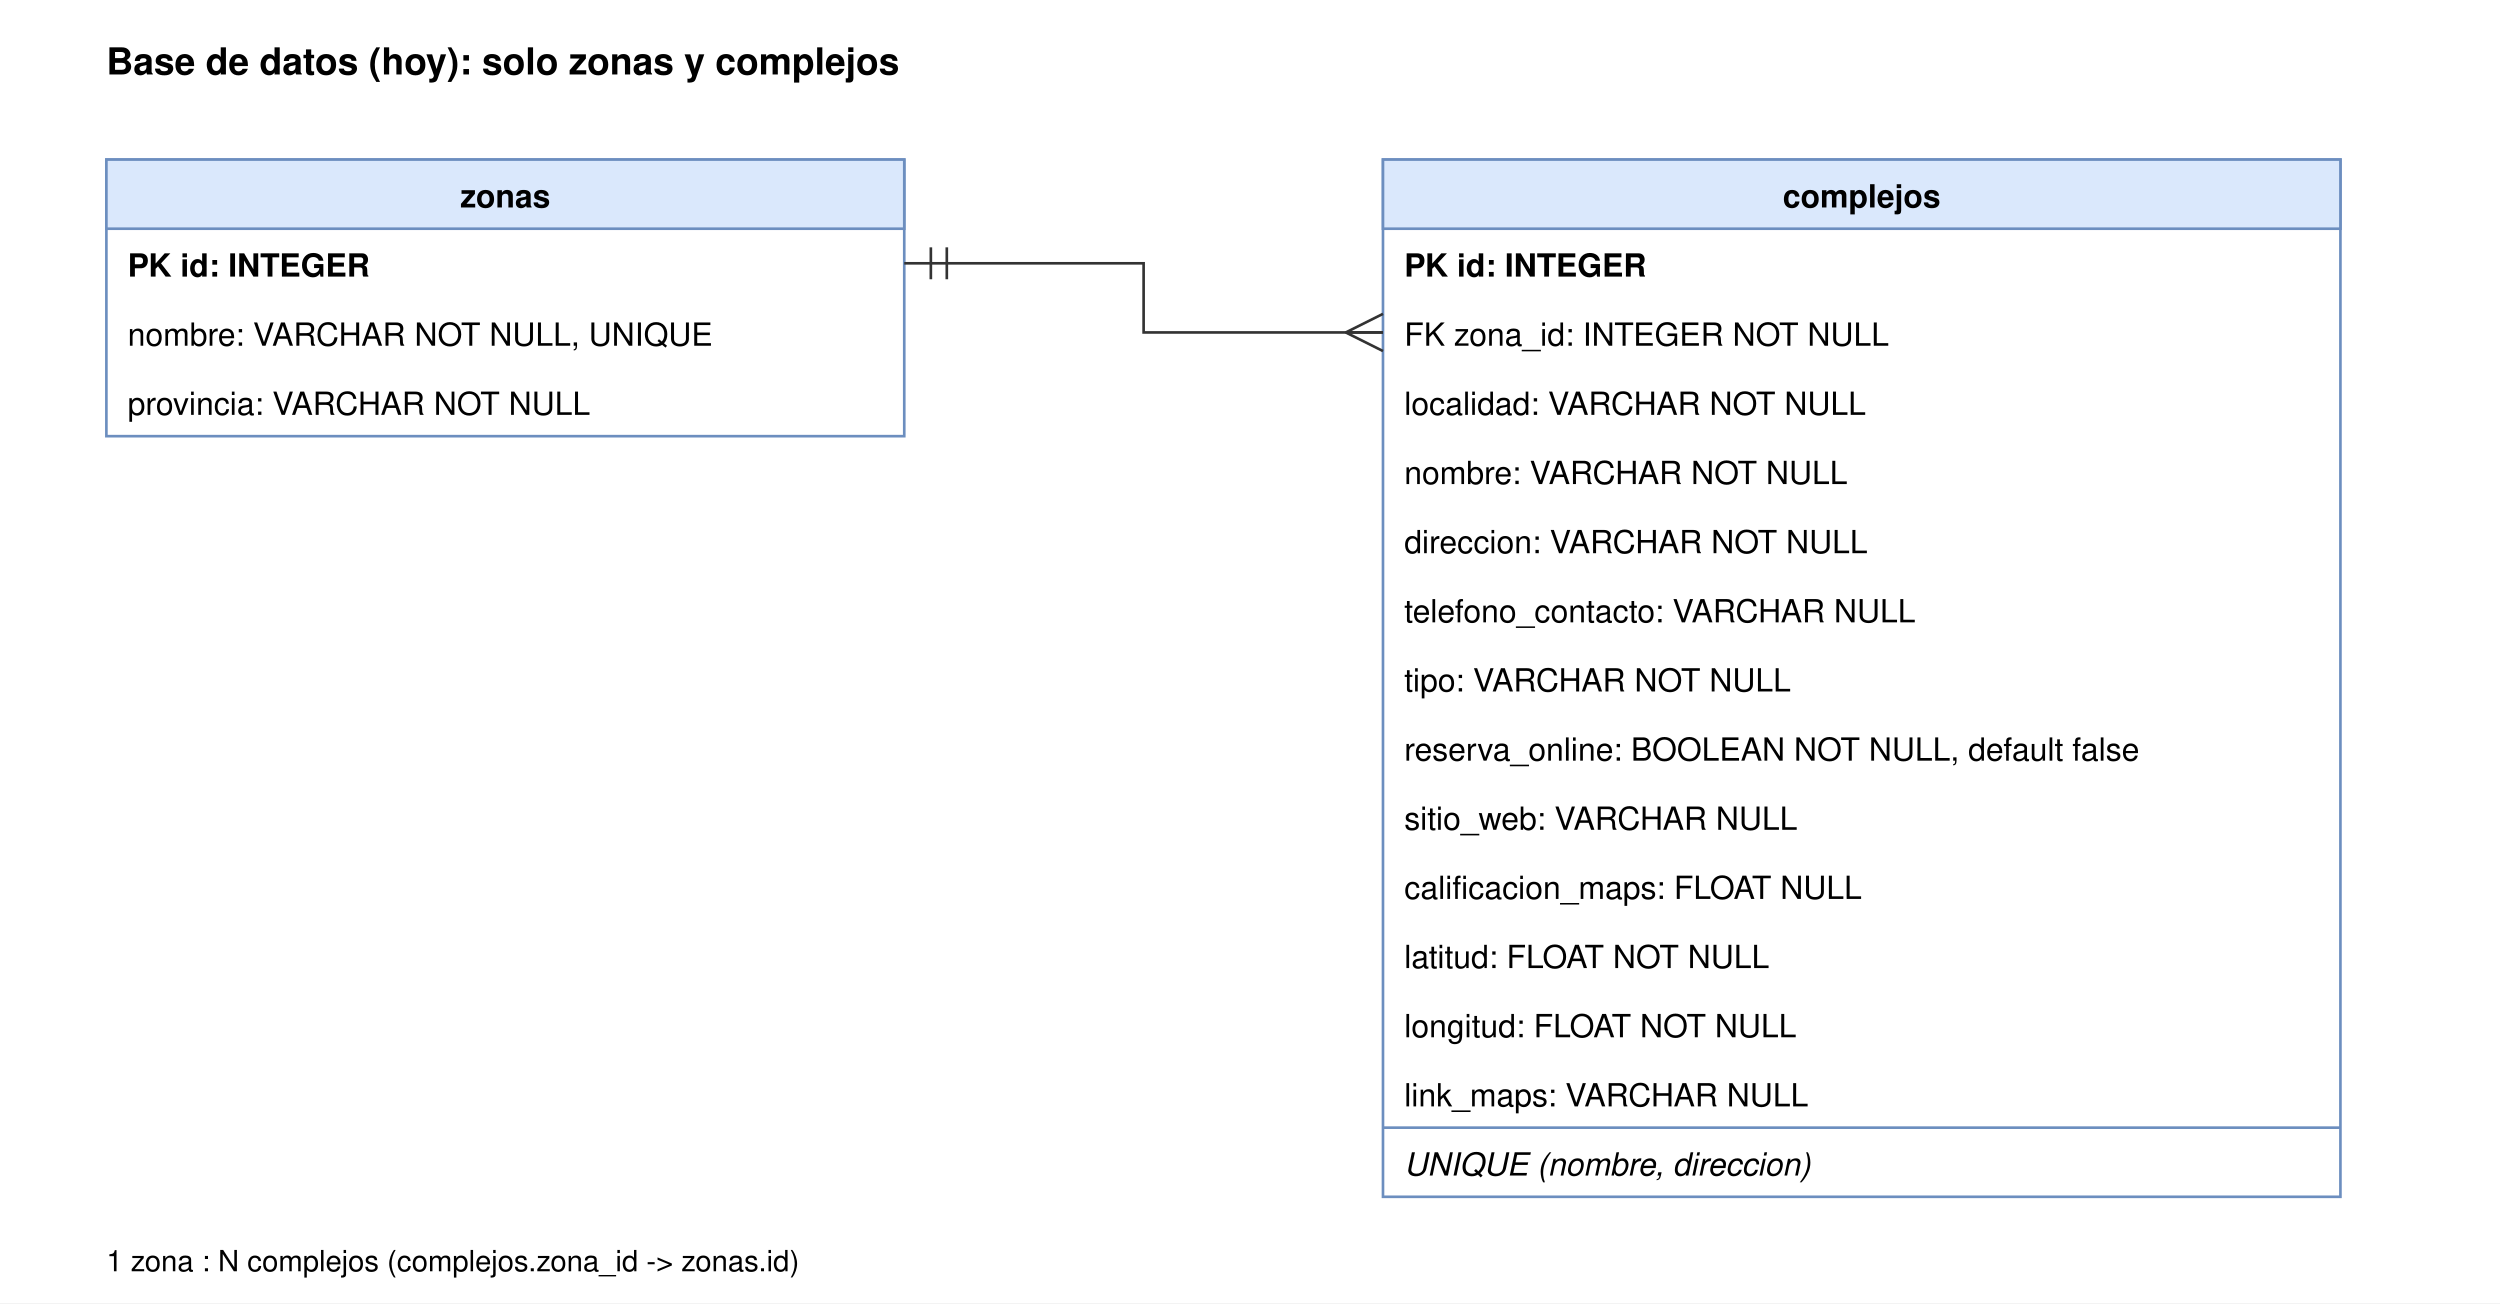
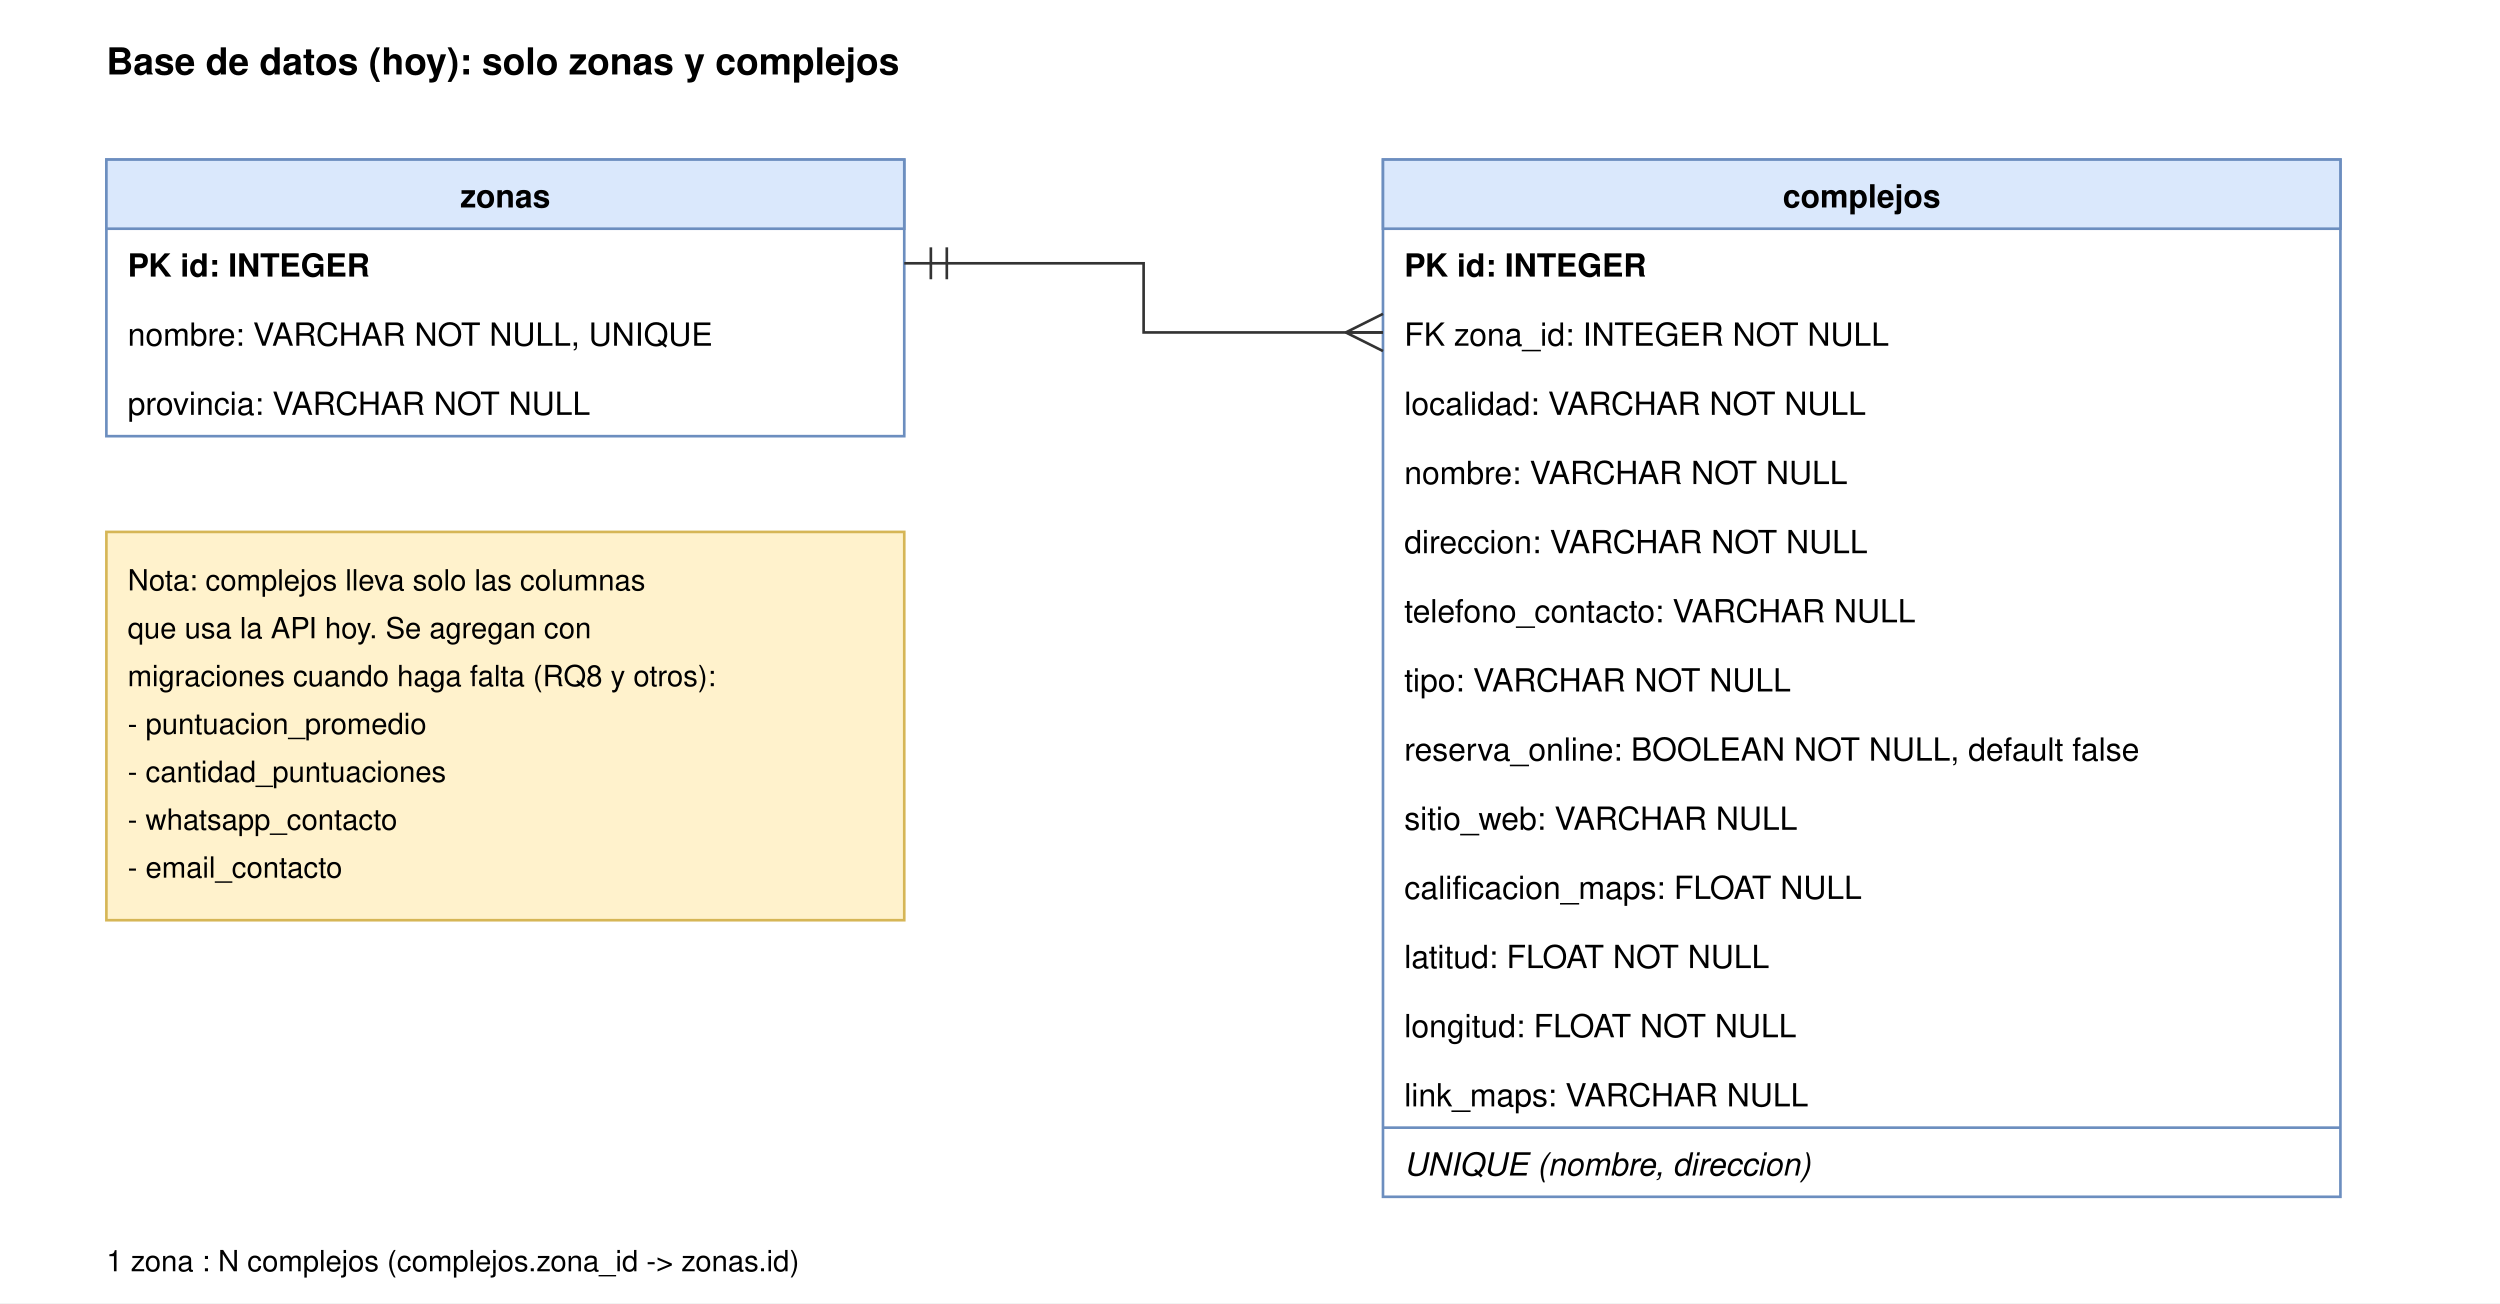
<svg xmlns="http://www.w3.org/2000/svg" width="940" height="490" viewBox="0 0 940 490" font-family="Helvetica, Arial, sans-serif" font-size="12">
  <rect width="100%" height="100%" fill="#ffffff" />
  <text x="40" y="28" font-weight="bold" font-size="14">Base de datos (hoy): solo zonas y complejos</text>
  <rect x="40" y="60" width="300" height="104" fill="#ffffff" stroke="#6c8ebf" />
  <rect x="40" y="60" width="300" height="26" fill="#dae8fc" stroke="#6c8ebf" />
  <text x="190.0" y="78" text-anchor="middle" font-weight="bold">zonas</text>
  <text x="48" y="104" font-weight="bold">PK  id: INTEGER</text>
  <text x="48" y="130">nombre: VARCHAR  NOT NULL, UNIQUE</text>
  <text x="48" y="156">provincia: VARCHAR  NOT NULL</text>
  <rect x="520" y="60" width="360" height="390" fill="#ffffff" stroke="#6c8ebf" />
  <rect x="520" y="60" width="360" height="26" fill="#dae8fc" stroke="#6c8ebf" />
  <text x="700.0" y="78" text-anchor="middle" font-weight="bold">complejos</text>
  <text x="528" y="104" font-weight="bold">PK  id: INTEGER</text>
  <text x="528" y="130">FK  zona_id: INTEGER  NOT NULL</text>
  <text x="528" y="156">localidad: VARCHAR  NOT NULL</text>
  <text x="528" y="182">nombre: VARCHAR  NOT NULL</text>
  <text x="528" y="208">direccion: VARCHAR  NOT NULL</text>
  <text x="528" y="234">telefono_contacto: VARCHAR  NULL</text>
  <text x="528" y="260">tipo: VARCHAR  NOT NULL</text>
  <text x="528" y="286">reserva_online: BOOLEAN  NOT NULL, default false</text>
  <text x="528" y="312">sitio_web: VARCHAR  NULL</text>
  <text x="528" y="338">calificacion_maps: FLOAT  NULL</text>
  <text x="528" y="364">latitud: FLOAT  NOT NULL</text>
  <text x="528" y="390">longitud: FLOAT  NOT NULL</text>
  <text x="528" y="416">link_maps: VARCHAR  NULL</text>
  <line x1="520" y1="424" x2="880" y2="424" stroke="#6c8ebf" />
  <text x="528" y="442" font-style="italic">UNIQUE (nombre, direccion)</text>
  <polyline points="340,99 430,99 430,125 520,125" fill="none" stroke="#333" />
  <line x1="350" y1="93" x2="350" y2="105" stroke="#333" />
  <line x1="356" y1="93" x2="356" y2="105" stroke="#333" />
  <line x1="506" y1="125" x2="520" y2="118" stroke="#333" />
  <line x1="506" y1="125" x2="520" y2="132" stroke="#333" />
  <line x1="506" y1="125" x2="520" y2="125" stroke="#333" />
  <text x="40" y="478" font-size="11">1 zona : N complejos (complejos.zona_id -&gt; zonas.id)</text>
+   <rect x="40" y="200" width="300" height="146" fill="#fff2cc" stroke="#d6b656" />
+   <text x="48" y="222" font-size="11">Nota: complejos lleva solo las columnas</text>
+   <text x="48" y="240" font-size="11">que usa la API hoy. Se agregan con</text>
+   <text x="48" y="258" font-size="11">migraciones cuando haga falta (RQ8 y otros):</text>
+   <text x="48" y="276" font-size="11">- puntuacion_promedio</text>
+   <text x="48" y="294" font-size="11">- cantidad_puntuaciones</text>
+   <text x="48" y="312" font-size="11">- whatsapp_contacto</text>
+   <text x="48" y="330" font-size="11">- email_contacto</text>
</svg>
